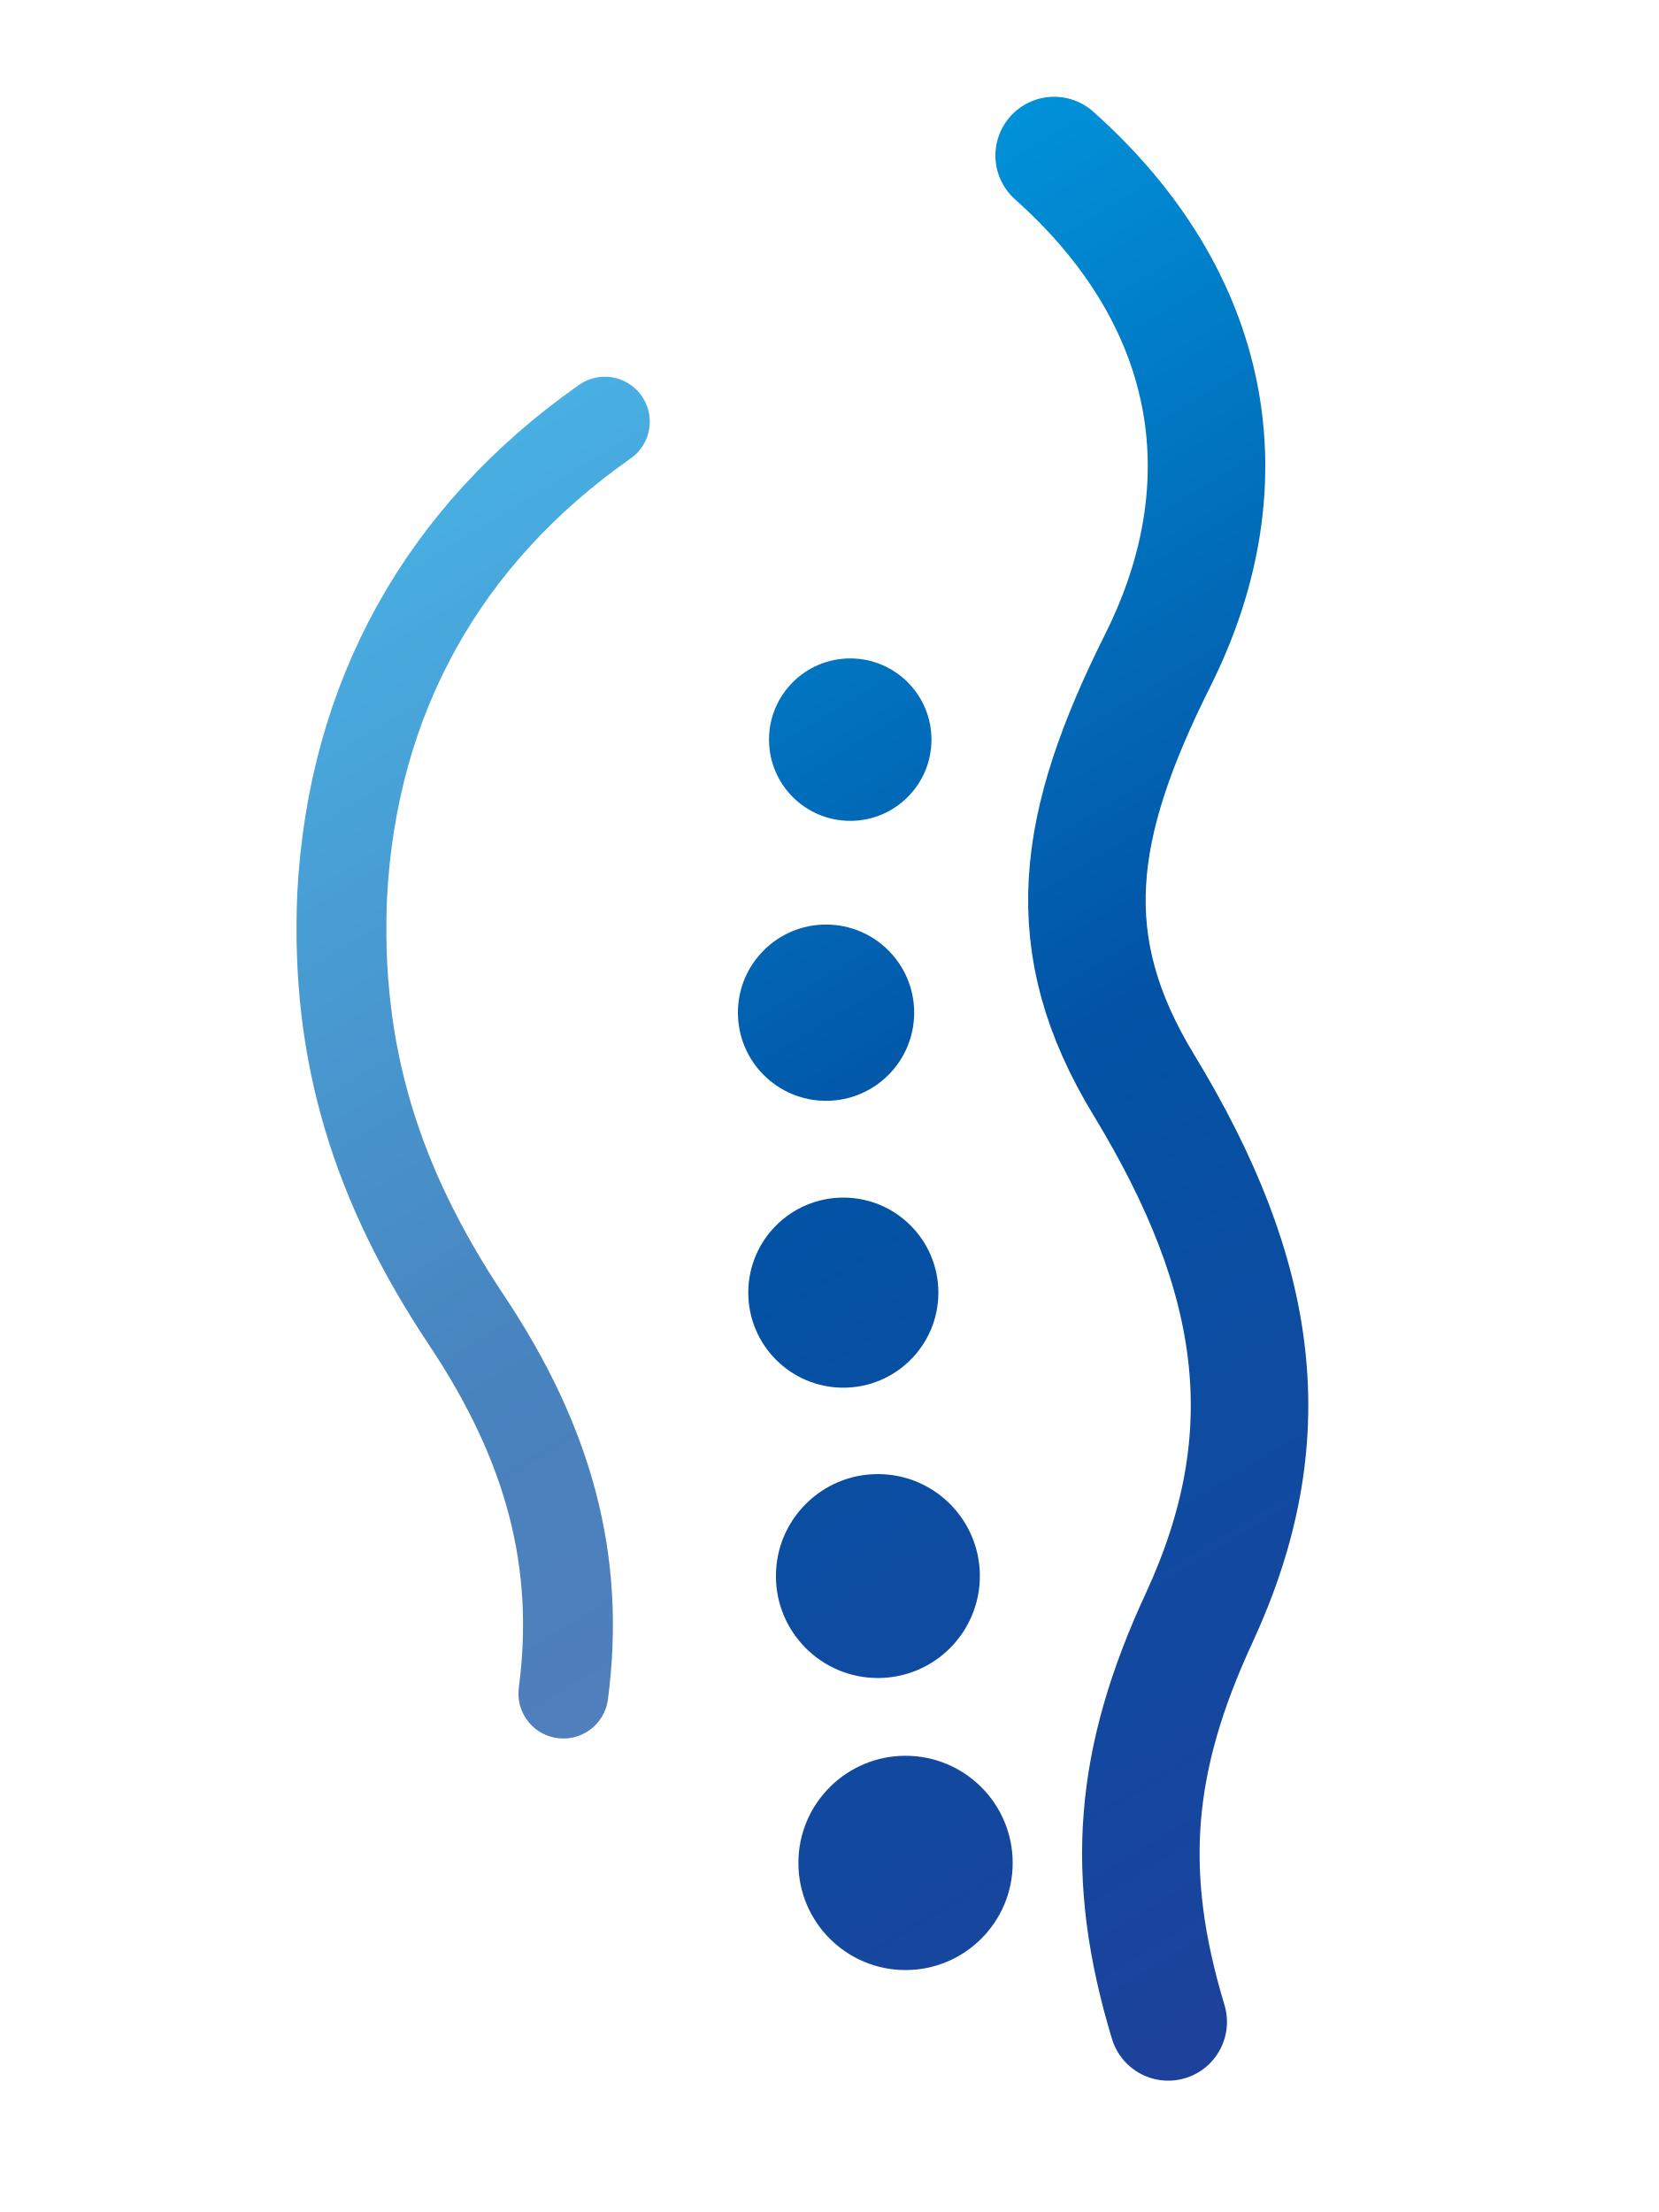
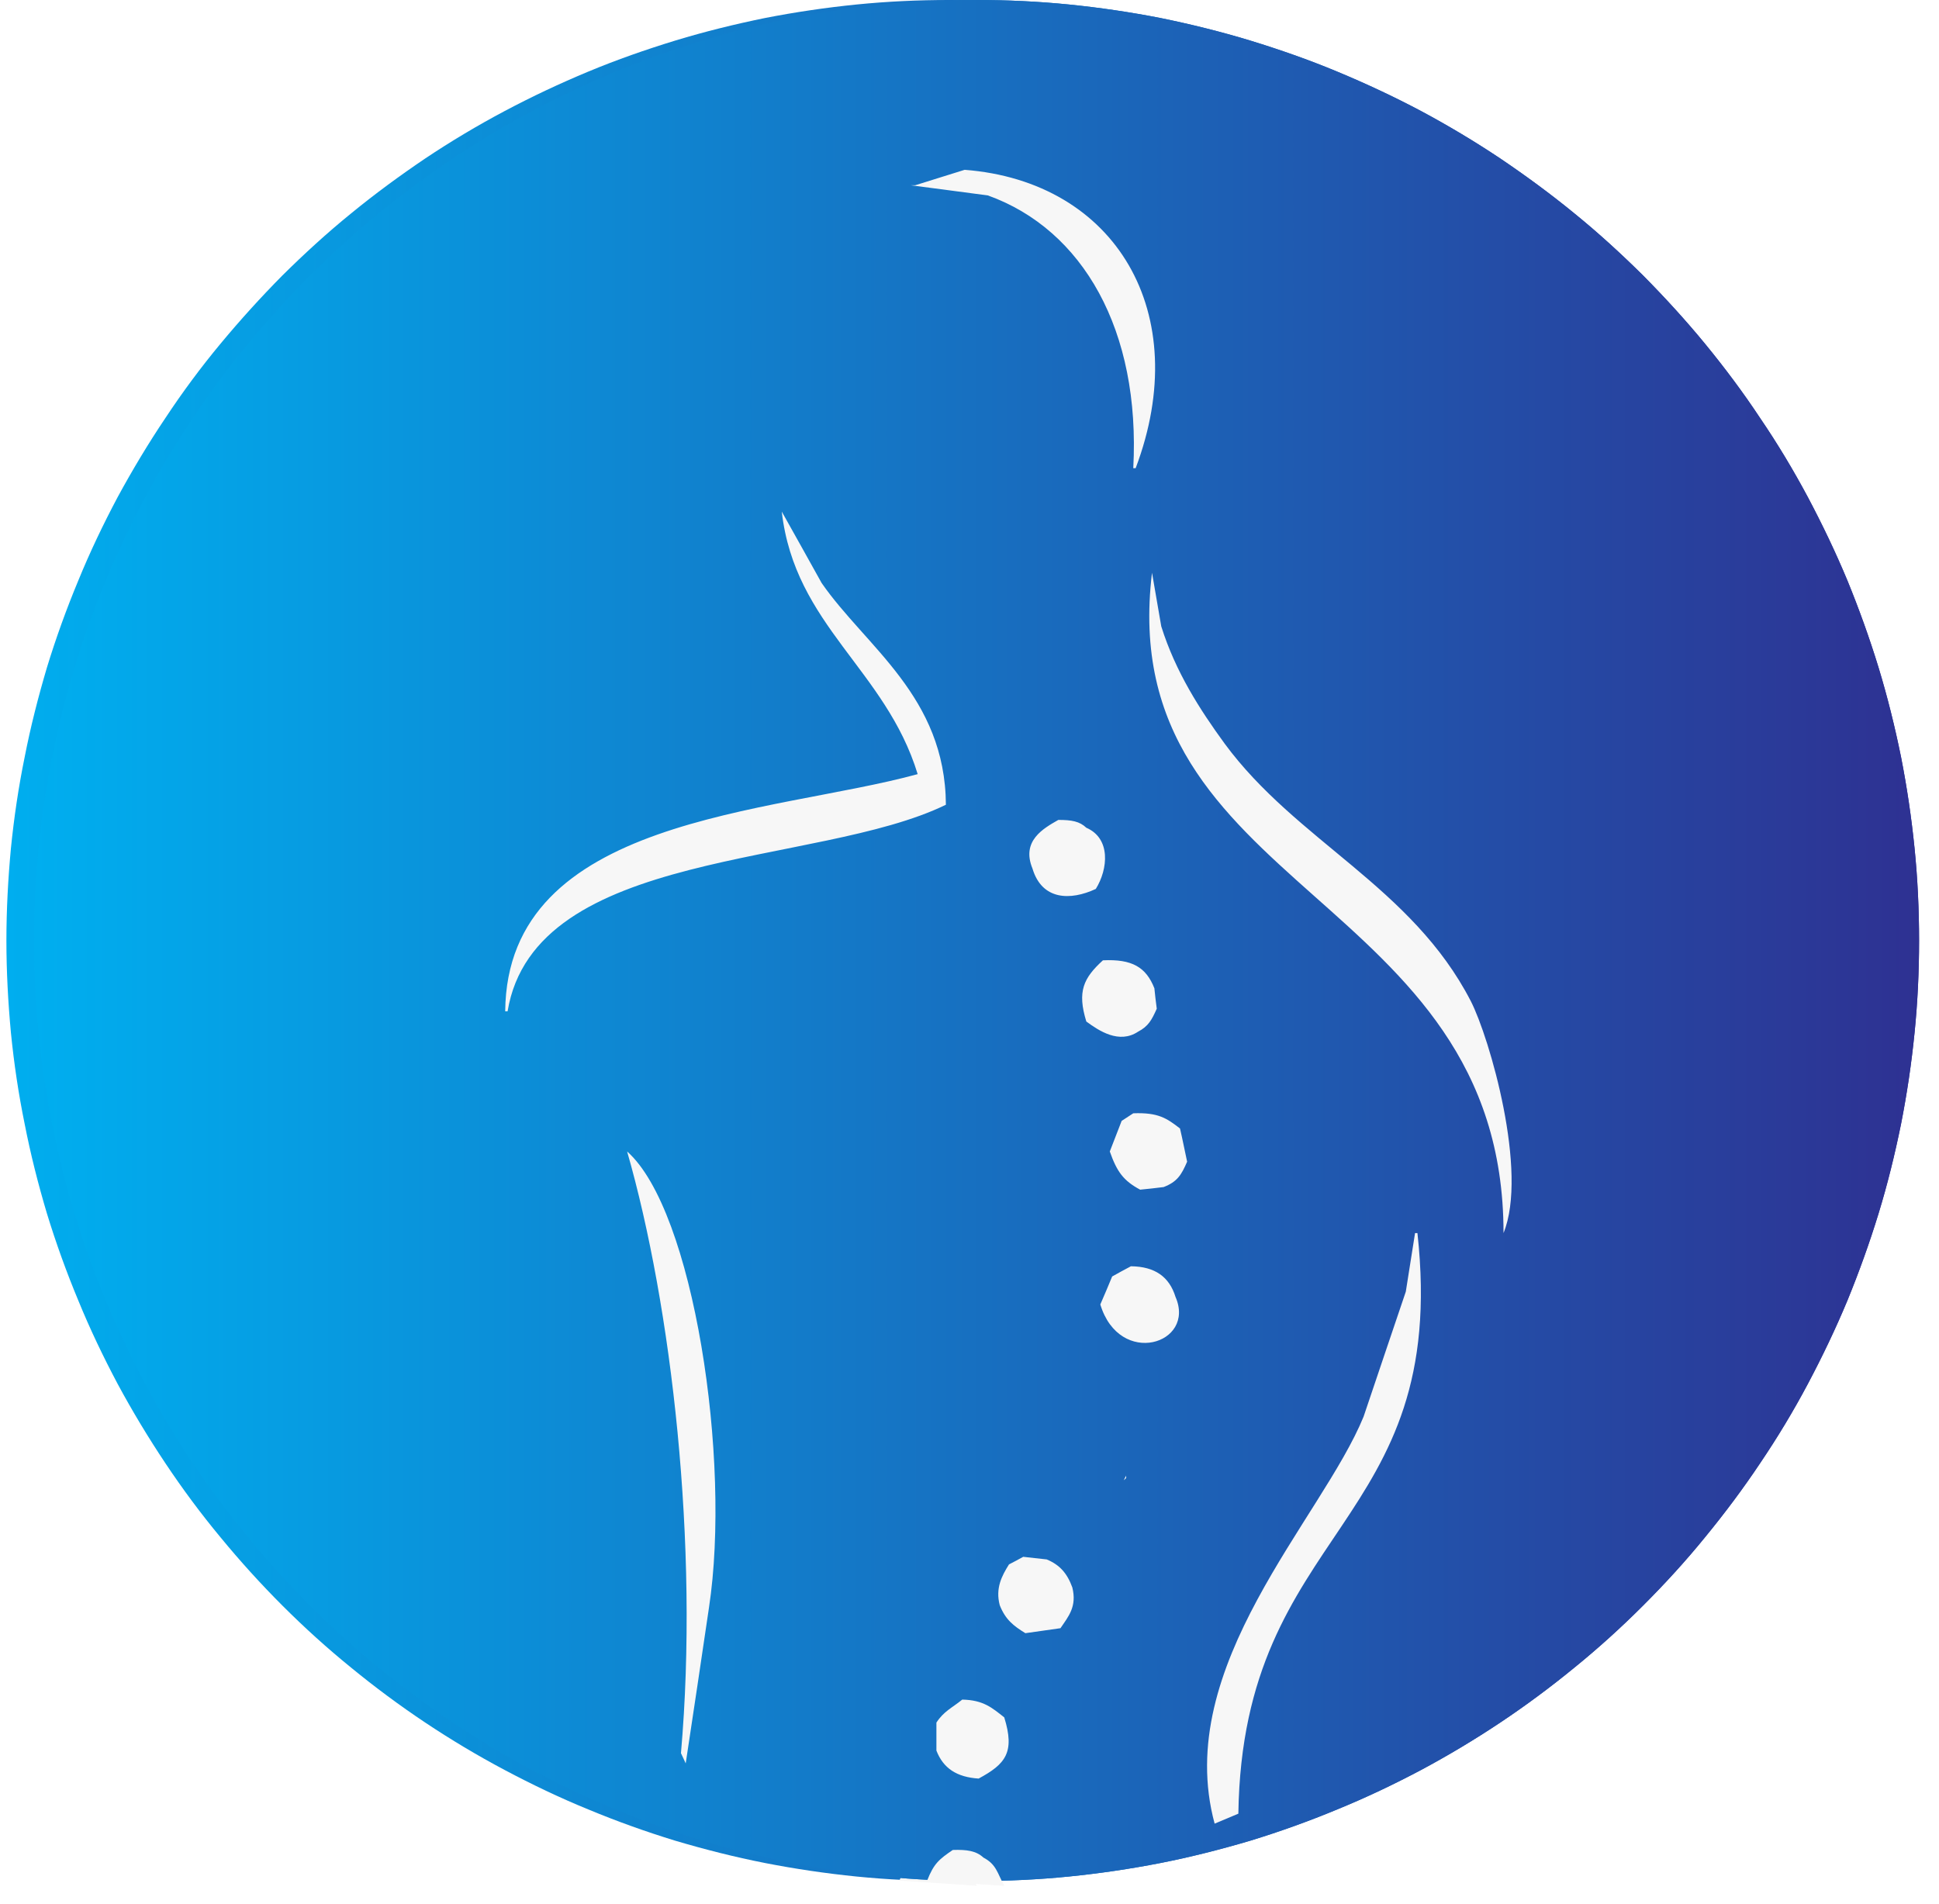
- <svg xmlns="http://www.w3.org/2000/svg" viewBox="0 0 48 64" fill="none" role="img" aria-label="InsureSPR Health">
+ <svg xmlns="http://www.w3.org/2000/svg" width="109" zoomAndPan="magnify" viewBox="0 0 81.75 80.25" height="107" preserveAspectRatio="xMidYMid meet" version="1.0" role="img" aria-label="InsureSPR Health">
  <defs>
-     <linearGradient id="sprSpine" x1="8" y1="4" x2="42" y2="60" gradientUnits="userSpaceOnUse">
-       <stop offset="0" stop-color="#00ADEF" />
-       <stop offset=".52" stop-color="#0253A5" />
-       <stop offset="1" stop-color="#213F9A" />
+     <clipPath id="a686de7a17">
+       <path d="M .25 0 L 79.76 0 L 79.76 79.51 L .25 79.51 Z M .25 0 " clip-rule="nonzero" />
+     </clipPath>
+     <clipPath id="f22c58ca91">
+       <path d="M 79.75 39.66 C 79.75 40.95 79.68 42.25 79.55 43.54 C 79.43 44.84 79.23 46.12 78.98 47.39 C 78.73 48.67 78.41 49.93 78.04 51.17 C 77.66 52.41 77.22 53.63 76.72 54.83 C 76.22 56.03 75.67 57.2 75.05 58.35 C 74.44 59.5 73.77 60.61 73.05 61.69 C 72.32 62.77 71.55 63.81 70.73 64.81 C 69.9 65.82 69.03 66.78 68.11 67.7 C 67.19 68.62 66.22 69.49 65.22 70.31 C 64.21 71.13 63.17 71.91 62.09 72.63 C 61 73.35 59.89 74.02 58.74 74.63 C 57.59 75.24 56.42 75.8 55.21 76.29 C 54.01 76.79 52.79 77.23 51.54 77.61 C 50.3 77.98 49.04 78.3 47.76 78.55 C 46.48 78.8 45.2 78.99 43.9 79.12 C 42.61 79.25 41.31 79.31 40.01 79.31 C 38.71 79.31 37.41 79.25 36.11 79.12 C 34.82 78.99 33.53 78.8 32.25 78.55 C 30.98 78.3 29.72 77.98 28.47 77.61 C 27.23 77.23 26 76.79 24.8 76.29 C 23.6 75.8 22.43 75.24 21.28 74.63 C 20.13 74.02 19.01 73.35 17.93 72.63 C 16.85 71.91 15.8 71.13 14.8 70.31 C 13.79 69.49 12.83 68.62 11.91 67.7 C 10.99 66.78 10.12 65.82 9.29 64.81 C 8.46 63.81 7.69 62.77 6.97 61.69 C 6.25 60.61 5.58 59.5 4.96 58.35 C 4.35 57.2 3.79 56.03 3.3 54.83 C 2.8 53.63 2.36 52.41 1.98 51.17 C 1.61 49.93 1.29 48.67 1.04 47.39 C .78 46.12 .59 44.84 .46 43.54 C .34 42.25 .27 40.95 .27 39.66 C .27 38.36 .34 37.06 .46 35.77 C .59 34.48 .78 33.19 1.04 31.92 C 1.29 30.64 1.61 29.39 1.98 28.14 C 2.36 26.9 2.8 25.68 3.3 24.48 C 3.79 23.28 4.35 22.11 4.96 20.96 C 5.58 19.82 6.25 18.7 6.97 17.63 C 7.69 16.54 8.46 15.5 9.29 14.5 C 10.12 13.5 10.99 12.54 11.91 11.61 C 12.83 10.7 13.79 9.82 14.8 9 C 15.8 8.18 16.85 7.41 17.93 6.68 C 19.01 5.96 20.13 5.29 21.28 4.68 C 22.43 4.07 23.6 3.52 24.8 3.02 C 26 2.52 27.23 2.09 28.47 1.71 C 29.72 1.33 30.98 1.02 32.25 .76 C 33.53 .51 34.82 .32 36.11 .19 C 37.41 .06 38.71 0 40.01 0 C 41.31 0 42.61 .06 43.9 .19 C 45.2 .32 46.48 .51 47.76 .76 C 49.04 1.02 50.3 1.33 51.54 1.71 C 52.79 2.09 54.01 2.52 55.21 3.02 C 56.42 3.52 57.59 4.07 58.74 4.68 C 59.89 5.29 61 5.96 62.09 6.68 C 63.17 7.41 64.21 8.18 65.22 9 C 66.22 9.82 67.19 10.7 68.11 11.61 C 69.03 12.54 69.9 13.5 70.73 14.5 C 71.55 15.5 72.32 16.54 73.05 17.63 C 73.77 18.7 74.44 19.82 75.05 20.96 C 75.67 22.11 76.22 23.28 76.72 24.48 C 77.22 25.68 77.66 26.9 78.04 28.14 C 78.41 29.39 78.73 30.64 78.98 31.92 C 79.23 33.19 79.43 34.48 79.55 35.77 C 79.68 37.06 79.75 38.36 79.75 39.66 Z M 79.75 39.66 " clip-rule="nonzero" />
+     </clipPath>
+     <linearGradient x1="-0" gradientTransform="matrix(0.0556973, 0, 0, -0.0555833, 0.270883, 58.50534)" y1="339.12" x2="1426.9" gradientUnits="userSpaceOnUse" y2="339.12" id="bdd2801e0a">
+       <stop offset="0" stop-color="#00AEEF" />
+       <stop offset="1" stop-color="#2E3192" />
    </linearGradient>
+     <clipPath id="d8829945fe">
+       <path d="M 20 7 L 63 7 L 63 79.51 L 20 79.51 Z M 20 7 " clip-rule="nonzero" />
+     </clipPath>
+     <clipPath id="1865340d44">
+       <path d="M 1.42 0 L 80.93 0 L 80.93 79.51 L 1.42 79.51 Z M 1.42 0 " clip-rule="nonzero" />
+     </clipPath>
+     <clipPath id="5aa05e38eb">
+       <path d="M 80.91 39.66 C 80.91 40.95 80.85 42.25 80.72 43.54 C 80.59 44.84 80.4 46.12 80.15 47.39 C 79.89 48.67 79.58 49.93 79.2 51.17 C 78.82 52.41 78.38 53.63 77.89 54.83 C 77.39 56.03 76.83 57.2 76.22 58.35 C 75.61 59.5 74.94 60.61 74.21 61.69 C 73.49 62.77 72.71 63.81 71.89 64.81 C 71.07 65.82 70.19 66.78 69.27 67.7 C 68.35 68.62 67.39 69.49 66.38 70.31 C 65.38 71.13 64.33 71.91 63.25 72.63 C 62.17 73.35 61.05 74.02 59.91 74.63 C 58.76 75.24 57.58 75.8 56.38 76.29 C 55.18 76.79 53.95 77.23 52.71 77.61 C 51.46 77.98 50.2 78.3 48.93 78.55 C 47.65 78.8 46.36 78.99 45.07 79.12 C 43.77 79.25 42.48 79.31 41.17 79.31 C 39.87 79.31 38.57 79.25 37.28 79.12 C 35.98 78.99 34.7 78.8 33.42 78.55 C 32.14 78.3 30.88 77.98 29.64 77.61 C 28.39 77.23 27.17 76.79 25.96 76.29 C 24.77 75.8 23.59 75.24 22.44 74.63 C 21.29 74.02 20.18 73.35 19.1 72.63 C 18.02 71.91 16.97 71.13 15.96 70.31 C 14.96 69.49 14 68.62 13.07 67.7 C 12.16 66.78 11.28 65.82 10.46 64.81 C 9.63 63.81 8.86 62.77 8.13 61.69 C 7.41 60.61 6.74 59.5 6.13 58.35 C 5.52 57.2 4.96 56.03 4.46 54.83 C 3.96 53.63 3.52 52.41 3.15 51.17 C 2.77 49.93 2.45 48.67 2.2 47.39 C 1.95 46.12 1.75 44.84 1.63 43.54 C 1.5 42.25 1.44 40.95 1.44 39.66 C 1.44 38.36 1.5 37.06 1.63 35.77 C 1.75 34.48 1.95 33.19 2.2 31.92 C 2.45 30.64 2.77 29.39 3.15 28.14 C 3.52 26.9 3.96 25.68 4.46 24.48 C 4.96 23.28 5.52 22.11 6.13 20.96 C 6.74 19.82 7.41 18.7 8.13 17.63 C 8.86 16.54 9.63 15.5 10.46 14.5 C 11.28 13.5 12.16 12.54 13.07 11.61 C 14 10.7 14.96 9.82 15.96 9 C 16.97 8.18 18.02 7.41 19.1 6.68 C 20.18 5.96 21.29 5.29 22.44 4.68 C 23.59 4.07 24.77 3.52 25.96 3.02 C 27.17 2.52 28.39 2.09 29.64 1.71 C 30.88 1.33 32.14 1.02 33.42 .76 C 34.7 .51 35.98 .32 37.28 .19 C 38.57 .06 39.87 0 41.17 0 C 42.48 0 43.77 .06 45.07 .19 C 46.36 .32 47.65 .51 48.93 .76 C 50.2 1.02 51.46 1.33 52.71 1.71 C 53.95 2.09 55.18 2.52 56.38 3.02 C 57.58 3.52 58.76 4.07 59.91 4.68 C 61.05 5.29 62.17 5.96 63.25 6.68 C 64.33 7.41 65.38 8.18 66.38 9 C 67.39 9.82 68.35 10.7 69.27 11.61 C 70.19 12.54 71.07 13.5 71.89 14.5 C 72.71 15.5 73.49 16.54 74.21 17.63 C 74.94 18.7 75.61 19.82 76.22 20.96 C 76.83 22.11 77.39 23.28 77.89 24.48 C 78.38 25.68 78.82 26.9 79.2 28.14 C 79.58 29.39 79.89 30.64 80.15 31.92 C 80.4 33.19 80.59 34.48 80.72 35.77 C 80.85 37.06 80.91 38.36 80.91 39.66 Z M 80.91 39.66 " clip-rule="nonzero" />
+     </clipPath>
+     <linearGradient x1="0" gradientTransform="matrix(0.0556973, 0, 0, -0.0555833, 1.436249, 58.50534)" y1="339.12" x2="1426.9" gradientUnits="userSpaceOnUse" y2="339.12" id="5d081c95db">
+       <stop offset="0" stop-color="#00AEEF" />
+       <stop offset="1" stop-color="#2E3192" />
+     </linearGradient>
+     <clipPath id="0691f8773c">
+       <path d="M 21 7 L 64 7 L 64 79.51 L 21 79.51 Z M 21 7 " clip-rule="nonzero" />
+     </clipPath>
+     <clipPath id="b882c314c3">
+       <path d="M 1.42 0 L 80.93 0 L 80.93 79.51 L 1.42 79.51 Z M 1.42 0 " clip-rule="nonzero" />
+     </clipPath>
+     <clipPath id="e9e5d3df70">
+       <path d="M 80.91 39.66 C 80.91 40.95 80.85 42.25 80.72 43.54 C 80.59 44.84 80.4 46.12 80.15 47.39 C 79.89 48.67 79.58 49.93 79.2 51.17 C 78.82 52.41 78.38 53.63 77.89 54.83 C 77.39 56.03 76.83 57.2 76.22 58.35 C 75.61 59.5 74.94 60.61 74.21 61.69 C 73.49 62.77 72.71 63.81 71.89 64.81 C 71.07 65.82 70.19 66.78 69.27 67.7 C 68.35 68.62 67.39 69.49 66.38 70.31 C 65.38 71.13 64.33 71.91 63.25 72.63 C 62.17 73.35 61.05 74.02 59.91 74.63 C 58.76 75.24 57.58 75.8 56.38 76.29 C 55.18 76.79 53.95 77.23 52.71 77.61 C 51.46 77.98 50.2 78.3 48.93 78.55 C 47.65 78.8 46.36 78.99 45.07 79.12 C 43.77 79.25 42.48 79.31 41.17 79.31 C 39.87 79.31 38.57 79.25 37.28 79.12 C 35.98 78.99 34.7 78.8 33.42 78.55 C 32.14 78.3 30.88 77.98 29.64 77.61 C 28.39 77.23 27.17 76.79 25.96 76.29 C 24.77 75.8 23.59 75.24 22.44 74.63 C 21.29 74.02 20.18 73.35 19.1 72.63 C 18.02 71.91 16.97 71.13 15.96 70.31 C 14.96 69.49 14 68.62 13.07 67.7 C 12.16 66.78 11.28 65.82 10.46 64.81 C 9.63 63.81 8.86 62.77 8.13 61.69 C 7.41 60.61 6.74 59.5 6.13 58.35 C 5.52 57.2 4.96 56.03 4.46 54.83 C 3.96 53.63 3.52 52.41 3.15 51.17 C 2.77 49.93 2.45 48.67 2.2 47.39 C 1.95 46.12 1.75 44.84 1.63 43.54 C 1.5 42.25 1.44 40.95 1.44 39.66 C 1.44 38.36 1.5 37.06 1.63 35.77 C 1.75 34.48 1.95 33.19 2.2 31.92 C 2.45 30.64 2.77 29.39 3.15 28.14 C 3.52 26.9 3.96 25.68 4.46 24.48 C 4.96 23.28 5.52 22.11 6.13 20.96 C 6.74 19.82 7.41 18.7 8.13 17.63 C 8.86 16.54 9.63 15.5 10.46 14.5 C 11.28 13.5 12.16 12.54 13.07 11.61 C 14 10.7 14.96 9.82 15.96 9 C 16.97 8.18 18.02 7.41 19.1 6.68 C 20.18 5.96 21.29 5.29 22.44 4.68 C 23.59 4.07 24.77 3.52 25.96 3.02 C 27.17 2.52 28.39 2.09 29.64 1.71 C 30.88 1.33 32.14 1.02 33.42 .76 C 34.7 .51 35.98 .32 37.28 .19 C 38.57 .06 39.87 0 41.17 0 C 42.48 0 43.77 .06 45.07 .19 C 46.36 .32 47.65 .51 48.93 .76 C 50.2 1.02 51.46 1.33 52.71 1.71 C 53.95 2.09 55.18 2.52 56.38 3.02 C 57.58 3.52 58.76 4.07 59.91 4.68 C 61.05 5.29 62.17 5.96 63.25 6.68 C 64.33 7.41 65.38 8.18 66.38 9 C 67.39 9.82 68.35 10.7 69.27 11.61 C 70.19 12.54 71.07 13.5 71.89 14.5 C 72.71 15.5 73.49 16.54 74.21 17.63 C 74.94 18.7 75.61 19.82 76.22 20.96 C 76.83 22.11 77.39 23.28 77.89 24.48 C 78.38 25.68 78.82 26.9 79.2 28.14 C 79.58 29.39 79.89 30.64 80.15 31.92 C 80.4 33.19 80.59 34.48 80.72 35.77 C 80.85 37.06 80.91 38.36 80.91 39.66 Z M 80.91 39.66 " clip-rule="nonzero" />
+     </clipPath>
+     <clipPath id="f623f5b3ae">
+       <path d="M 21 7 L 64 7 L 64 79.51 L 21 79.51 Z M 21 7 " clip-rule="nonzero" />
+     </clipPath>
  </defs>
-   <path d="M30.5 4.5c4.6 4.1 5.6 9.4 3 14.6-2.4 4.8-2.9 8.2-.4 12.3 3.4 5.6 4 10.2 1.6 15.4-1.9 4.1-2.2 7.4-.9 11.7" stroke="url(#sprSpine)" stroke-width="3.4" stroke-linecap="round" />
-   <path d="M17.5 12.2c-4.7 3.3-7.3 8-7.6 13.7-.2 4.6 1 8.4 3.6 12.3 2.4 3.6 3.3 7 2.8 10.8" stroke="url(#sprSpine)" stroke-width="2.6" stroke-linecap="round" opacity=".72" />
-   <circle cx="24.6" cy="21.4" r="2.35" fill="url(#sprSpine)" />
-   <circle cx="23.9" cy="29.3" r="2.55" fill="url(#sprSpine)" />
-   <circle cx="24.4" cy="37.4" r="2.75" fill="url(#sprSpine)" />
-   <circle cx="25.4" cy="45.6" r="2.95" fill="url(#sprSpine)" />
-   <circle cx="26.2" cy="53.9" r="3.1" fill="url(#sprSpine)" />
+   <g clip-path="url(#a686de7a17)">
+     <g clip-path="url(#f22c58ca91)">
+       <path fill="url(#bdd2801e0a)" d="M .27 79.31 L .27 0 L 79.75 0 L 79.75 79.31 Z M .27 79.31 " fill-rule="nonzero" />
+     </g>
+   </g>
+   <g clip-path="url(#d8829945fe)">
+     <path fill="#f7f7f7" d="M 46.61 19.74 L 46.71 19.74 C 49.18 13.2 45.88 7.65 39.5 7.16 C 38.81 7.38 38.12 7.59 37.43 7.81 L 37.23 7.81 C 38.32 7.95 39.4 8.1 40.49 8.24 C 44.49 9.68 46.93 13.93 46.61 19.74 Z M 33.47 24.58 C 32.91 23.57 32.36 22.57 31.79 21.57 C 32.35 26.38 36.18 28.22 37.52 32.64 C 31.39 34.32 20.2 34.42 20.14 42.64 L 20.23 42.64 C 21.38 35.73 33.3 36.58 38.71 33.93 C 38.68 29.36 35.35 27.28 33.47 24.58 Z M 60.84 42.21 C 58.36 37.38 53.49 35.47 50.46 31.35 C 49.41 29.91 48.39 28.32 47.8 26.41 C 47.67 25.65 47.54 24.9 47.4 24.15 C 45.77 37.65 62.23 37.61 62.22 51.99 C 63.27 49.41 61.63 43.75 60.84 42.21 Z M 43.45 34.57 C 42.82 34.93 41.89 35.45 42.36 36.62 C 42.77 37.96 43.96 37.98 45.03 37.48 C 45.55 36.64 45.67 35.35 44.64 34.9 C 44.35 34.63 44.02 34.57 43.45 34.57 Z M 46.81 43.5 C 47.26 43.27 47.39 43 47.6 42.53 C 47.57 42.24 47.54 41.96 47.5 41.67 C 47.16 40.78 46.56 40.43 45.33 40.49 C 44.52 41.24 44.25 41.8 44.64 43.07 C 45.16 43.46 46.01 44.03 46.81 43.5 Z M 46.61 46.94 L 46.12 47.26 C 45.95 47.69 45.79 48.12 45.63 48.55 C 45.93 49.4 46.19 49.78 46.91 50.16 C 47.24 50.13 47.57 50.09 47.9 50.05 C 48.46 49.83 48.64 49.54 48.89 48.98 C 48.79 48.52 48.69 48.05 48.59 47.58 C 48.02 47.15 47.67 46.9 46.61 46.94 Z M 25.27 48.55 C 27.14 55.06 28.32 65.13 27.55 73.92 C 27.61 74.06 27.68 74.2 27.74 74.35 C 28.07 72.16 28.4 69.98 28.73 67.79 C 29.68 61.55 28.07 51.02 25.27 48.55 Z M 58.5 51.99 C 58.37 52.81 58.23 53.64 58.11 54.46 C 57.51 56.21 56.92 57.97 56.32 59.73 C 54.57 64.04 48.25 70.25 50.04 76.89 L 51.04 76.47 C 51.22 64.32 59.96 64.44 58.6 51.99 L 58.5 51.99 Z M 46.52 53.39 C 46.25 53.53 45.99 53.67 45.72 53.82 C 45.56 54.21 45.39 54.61 45.23 55 C 46.04 57.67 49.27 56.67 48.39 54.68 C 48.13 53.84 47.54 53.4 46.52 53.39 Z M 46.32 62.2 C 46.29 62.27 46.25 62.34 46.22 62.41 C 46.39 62.27 46.27 62.3 46.32 62.2 Z M 42.96 65.75 C 42.63 65.71 42.3 65.68 41.97 65.64 C 41.77 65.75 41.57 65.86 41.38 65.96 C 41.07 66.44 40.8 66.96 40.98 67.68 C 41.22 68.29 41.57 68.55 42.07 68.86 C 42.56 68.79 43.06 68.72 43.55 68.65 C 43.89 68.15 44.24 67.74 44.05 66.93 C 43.83 66.33 43.51 65.98 42.96 65.75 Z M 39.4 71.66 C 38.97 72.01 38.63 72.15 38.32 72.63 L 38.32 73.81 C 38.6 74.56 39.17 74.93 40.09 74.99 C 41.23 74.38 41.64 73.89 41.18 72.41 C 40.66 72.01 40.3 71.68 39.4 71.66 Z M 40.29 78.32 C 39.99 78.04 39.61 77.98 39.01 78 C 38.44 78.39 38.2 78.57 37.92 79.29 L 41.18 79.51 C 40.88 78.96 40.85 78.61 40.29 78.32 Z M 40.29 78.32 " fill-opacity="1" fill-rule="evenodd" />
+   </g>
+   <g clip-path="url(#1865340d44)">
+     <g clip-path="url(#5aa05e38eb)">
+       <path fill="url(#5d081c95db)" d="M 1.44 79.31 L 1.44 0 L 80.91 0 L 80.91 79.31 Z M 1.44 79.31 " fill-rule="nonzero" />
+     </g>
+   </g>
+   <g clip-path="url(#0691f8773c)">
+     <path fill="#f7f7f7" d="M 47.78 19.74 L 47.88 19.74 C 50.35 13.2 47.04 7.65 40.67 7.16 C 39.98 7.38 39.28 7.59 38.59 7.81 L 38.39 7.81 C 39.48 7.95 40.57 8.1 41.65 8.24 C 45.66 9.68 48.09 13.93 47.78 19.74 Z M 34.64 24.58 C 34.08 23.57 33.52 22.57 32.96 21.57 C 33.51 26.38 37.34 28.22 38.69 32.64 C 32.56 34.32 21.37 34.42 21.3 42.64 L 21.4 42.64 C 22.55 35.73 34.46 36.58 39.88 33.93 C 39.85 29.36 36.51 27.28 34.64 24.58 Z M 62.01 42.21 C 59.52 37.38 54.66 35.47 51.63 31.35 C 50.58 29.91 49.56 28.32 48.96 26.41 C 48.83 25.65 48.7 24.9 48.57 24.15 C 46.93 37.65 63.39 37.61 63.39 51.99 C 64.44 49.41 62.8 43.75 62.01 42.21 Z M 44.62 34.57 C 43.99 34.93 43.05 35.45 43.53 36.62 C 43.93 37.96 45.13 37.98 46.2 37.48 C 46.72 36.64 46.84 35.35 45.8 34.9 C 45.52 34.63 45.18 34.57 44.62 34.57 Z M 47.98 43.5 C 48.42 43.27 48.56 43 48.77 42.53 C 48.73 42.24 48.7 41.96 48.67 41.67 C 48.32 40.78 47.73 40.43 46.5 40.49 C 45.68 41.24 45.41 41.8 45.8 43.07 C 46.33 43.46 47.18 44.03 47.98 43.5 Z M 47.78 46.94 L 47.29 47.26 C 47.12 47.69 46.96 48.12 46.79 48.55 C 47.09 49.4 47.36 49.78 48.07 50.16 C 48.41 50.13 48.73 50.09 49.06 50.05 C 49.63 49.83 49.81 49.54 50.05 48.98 C 49.95 48.52 49.86 48.05 49.75 47.58 C 49.19 47.15 48.84 46.9 47.78 46.94 Z M 26.44 48.55 C 28.31 55.06 29.48 65.13 28.71 73.92 C 28.78 74.06 28.84 74.2 28.91 74.35 C 29.24 72.16 29.57 69.98 29.89 67.79 C 30.84 61.55 29.24 51.02 26.44 48.55 Z M 59.66 51.99 C 59.53 52.81 59.4 53.64 59.27 54.46 C 58.68 56.21 58.08 57.97 57.49 59.73 C 55.73 64.04 49.41 70.25 51.21 76.89 L 52.21 76.47 C 52.39 64.32 61.13 64.44 59.76 51.99 Z M 47.68 53.39 C 47.42 53.53 47.15 53.67 46.89 53.82 C 46.73 54.21 46.56 54.61 46.39 55 C 47.2 57.67 50.43 56.67 49.56 54.68 C 49.3 53.84 48.7 53.4 47.68 53.39 Z M 47.48 62.2 C 47.45 62.27 47.42 62.34 47.38 62.41 C 47.56 62.27 47.44 62.3 47.48 62.2 Z M 44.13 65.75 C 43.79 65.71 43.46 65.68 43.14 65.64 C 42.94 65.75 42.74 65.86 42.54 65.96 C 42.24 66.44 41.96 66.96 42.15 67.68 C 42.39 68.29 42.73 68.55 43.23 68.86 C 43.73 68.79 44.22 68.72 44.71 68.65 C 45.05 68.15 45.41 67.74 45.21 66.93 C 44.99 66.33 44.68 65.98 44.13 65.75 Z M 40.57 71.66 C 40.14 72.01 39.79 72.15 39.48 72.63 L 39.48 73.81 C 39.77 74.56 40.34 74.93 41.26 74.99 C 42.39 74.38 42.8 73.89 42.34 72.41 C 41.83 72.01 41.47 71.68 40.57 71.66 Z M 41.46 78.32 C 41.16 78.04 40.77 77.98 40.17 78 C 39.6 78.39 39.37 78.57 39.09 79.29 L 42.34 79.51 C 42.04 78.96 42.01 78.61 41.46 78.32 Z M 41.46 78.32 " fill-opacity="1" fill-rule="evenodd" />
+   </g>
+   <g clip-path="url(#b882c314c3)">
+     <g clip-path="url(#e9e5d3df70)">
+       <path fill="url(#5d081c95db)" d="M 1.44 79.31 L 1.44 0 L 80.91 0 L 80.91 79.31 Z M 1.44 79.31 " fill-rule="nonzero" />
+     </g>
+   </g>
+   <g clip-path="url(#f623f5b3ae)">
+     <path fill="#f7f7f7" d="M 47.78 19.74 L 47.88 19.74 C 50.35 13.2 47.04 7.65 40.67 7.16 C 39.98 7.38 39.28 7.59 38.59 7.81 L 38.39 7.81 C 39.48 7.95 40.57 8.1 41.65 8.24 C 45.66 9.68 48.09 13.93 47.78 19.74 Z M 34.64 24.58 C 34.08 23.57 33.52 22.57 32.96 21.57 C 33.51 26.38 37.34 28.22 38.69 32.64 C 32.56 34.32 21.37 34.42 21.3 42.64 L 21.4 42.64 C 22.55 35.73 34.46 36.58 39.88 33.93 C 39.85 29.36 36.51 27.28 34.64 24.58 Z M 62.01 42.21 C 59.52 37.38 54.66 35.47 51.63 31.35 C 50.58 29.91 49.56 28.32 48.96 26.41 C 48.83 25.65 48.7 24.9 48.57 24.15 C 46.93 37.65 63.39 37.61 63.39 51.99 C 64.44 49.41 62.8 43.75 62.01 42.21 Z M 44.62 34.57 C 43.99 34.93 43.05 35.45 43.53 36.62 C 43.93 37.96 45.13 37.98 46.2 37.48 C 46.72 36.64 46.84 35.35 45.8 34.9 C 45.52 34.63 45.18 34.57 44.62 34.57 Z M 47.98 43.5 C 48.42 43.27 48.56 43 48.77 42.53 C 48.73 42.24 48.7 41.96 48.67 41.67 C 48.32 40.78 47.73 40.43 46.5 40.49 C 45.68 41.24 45.41 41.8 45.8 43.07 C 46.33 43.46 47.18 44.03 47.98 43.5 Z M 47.78 46.94 L 47.29 47.26 C 47.12 47.69 46.96 48.12 46.79 48.55 C 47.09 49.4 47.36 49.78 48.07 50.16 C 48.41 50.13 48.73 50.09 49.06 50.05 C 49.63 49.83 49.81 49.54 50.05 48.98 C 49.95 48.52 49.86 48.05 49.75 47.58 C 49.19 47.15 48.84 46.9 47.78 46.94 Z M 26.44 48.55 C 28.31 55.06 29.48 65.13 28.71 73.92 C 28.78 74.06 28.84 74.2 28.91 74.35 C 29.24 72.16 29.57 69.98 29.89 67.79 C 30.84 61.55 29.24 51.02 26.44 48.55 Z M 59.66 51.99 C 59.53 52.81 59.4 53.64 59.27 54.46 C 58.68 56.21 58.08 57.97 57.49 59.73 C 55.73 64.04 49.41 70.25 51.21 76.89 L 52.21 76.47 C 52.39 64.32 61.13 64.44 59.76 51.99 Z M 47.68 53.39 C 47.42 53.53 47.15 53.67 46.89 53.82 C 46.73 54.21 46.56 54.61 46.39 55 C 47.2 57.67 50.43 56.67 49.56 54.68 C 49.3 53.84 48.7 53.4 47.68 53.39 Z M 47.48 62.2 C 47.45 62.27 47.42 62.34 47.38 62.41 C 47.56 62.27 47.44 62.3 47.48 62.2 Z M 44.13 65.75 C 43.79 65.71 43.46 65.68 43.14 65.64 C 42.94 65.75 42.74 65.86 42.54 65.96 C 42.24 66.44 41.96 66.96 42.15 67.68 C 42.39 68.29 42.73 68.55 43.23 68.86 C 43.73 68.79 44.22 68.72 44.71 68.65 C 45.05 68.15 45.41 67.74 45.21 66.93 C 44.99 66.33 44.68 65.98 44.13 65.75 Z M 40.57 71.66 C 40.14 72.01 39.79 72.15 39.48 72.63 L 39.48 73.81 C 39.77 74.56 40.34 74.93 41.26 74.99 C 42.39 74.38 42.8 73.89 42.34 72.41 C 41.83 72.01 41.47 71.68 40.57 71.66 Z M 41.46 78.32 C 41.16 78.04 40.77 77.98 40.17 78 C 39.6 78.39 39.37 78.57 39.09 79.29 L 42.34 79.51 C 42.04 78.96 42.01 78.61 41.46 78.32 Z M 41.46 78.32 " fill-opacity="1" fill-rule="evenodd" />
+   </g>
</svg>
